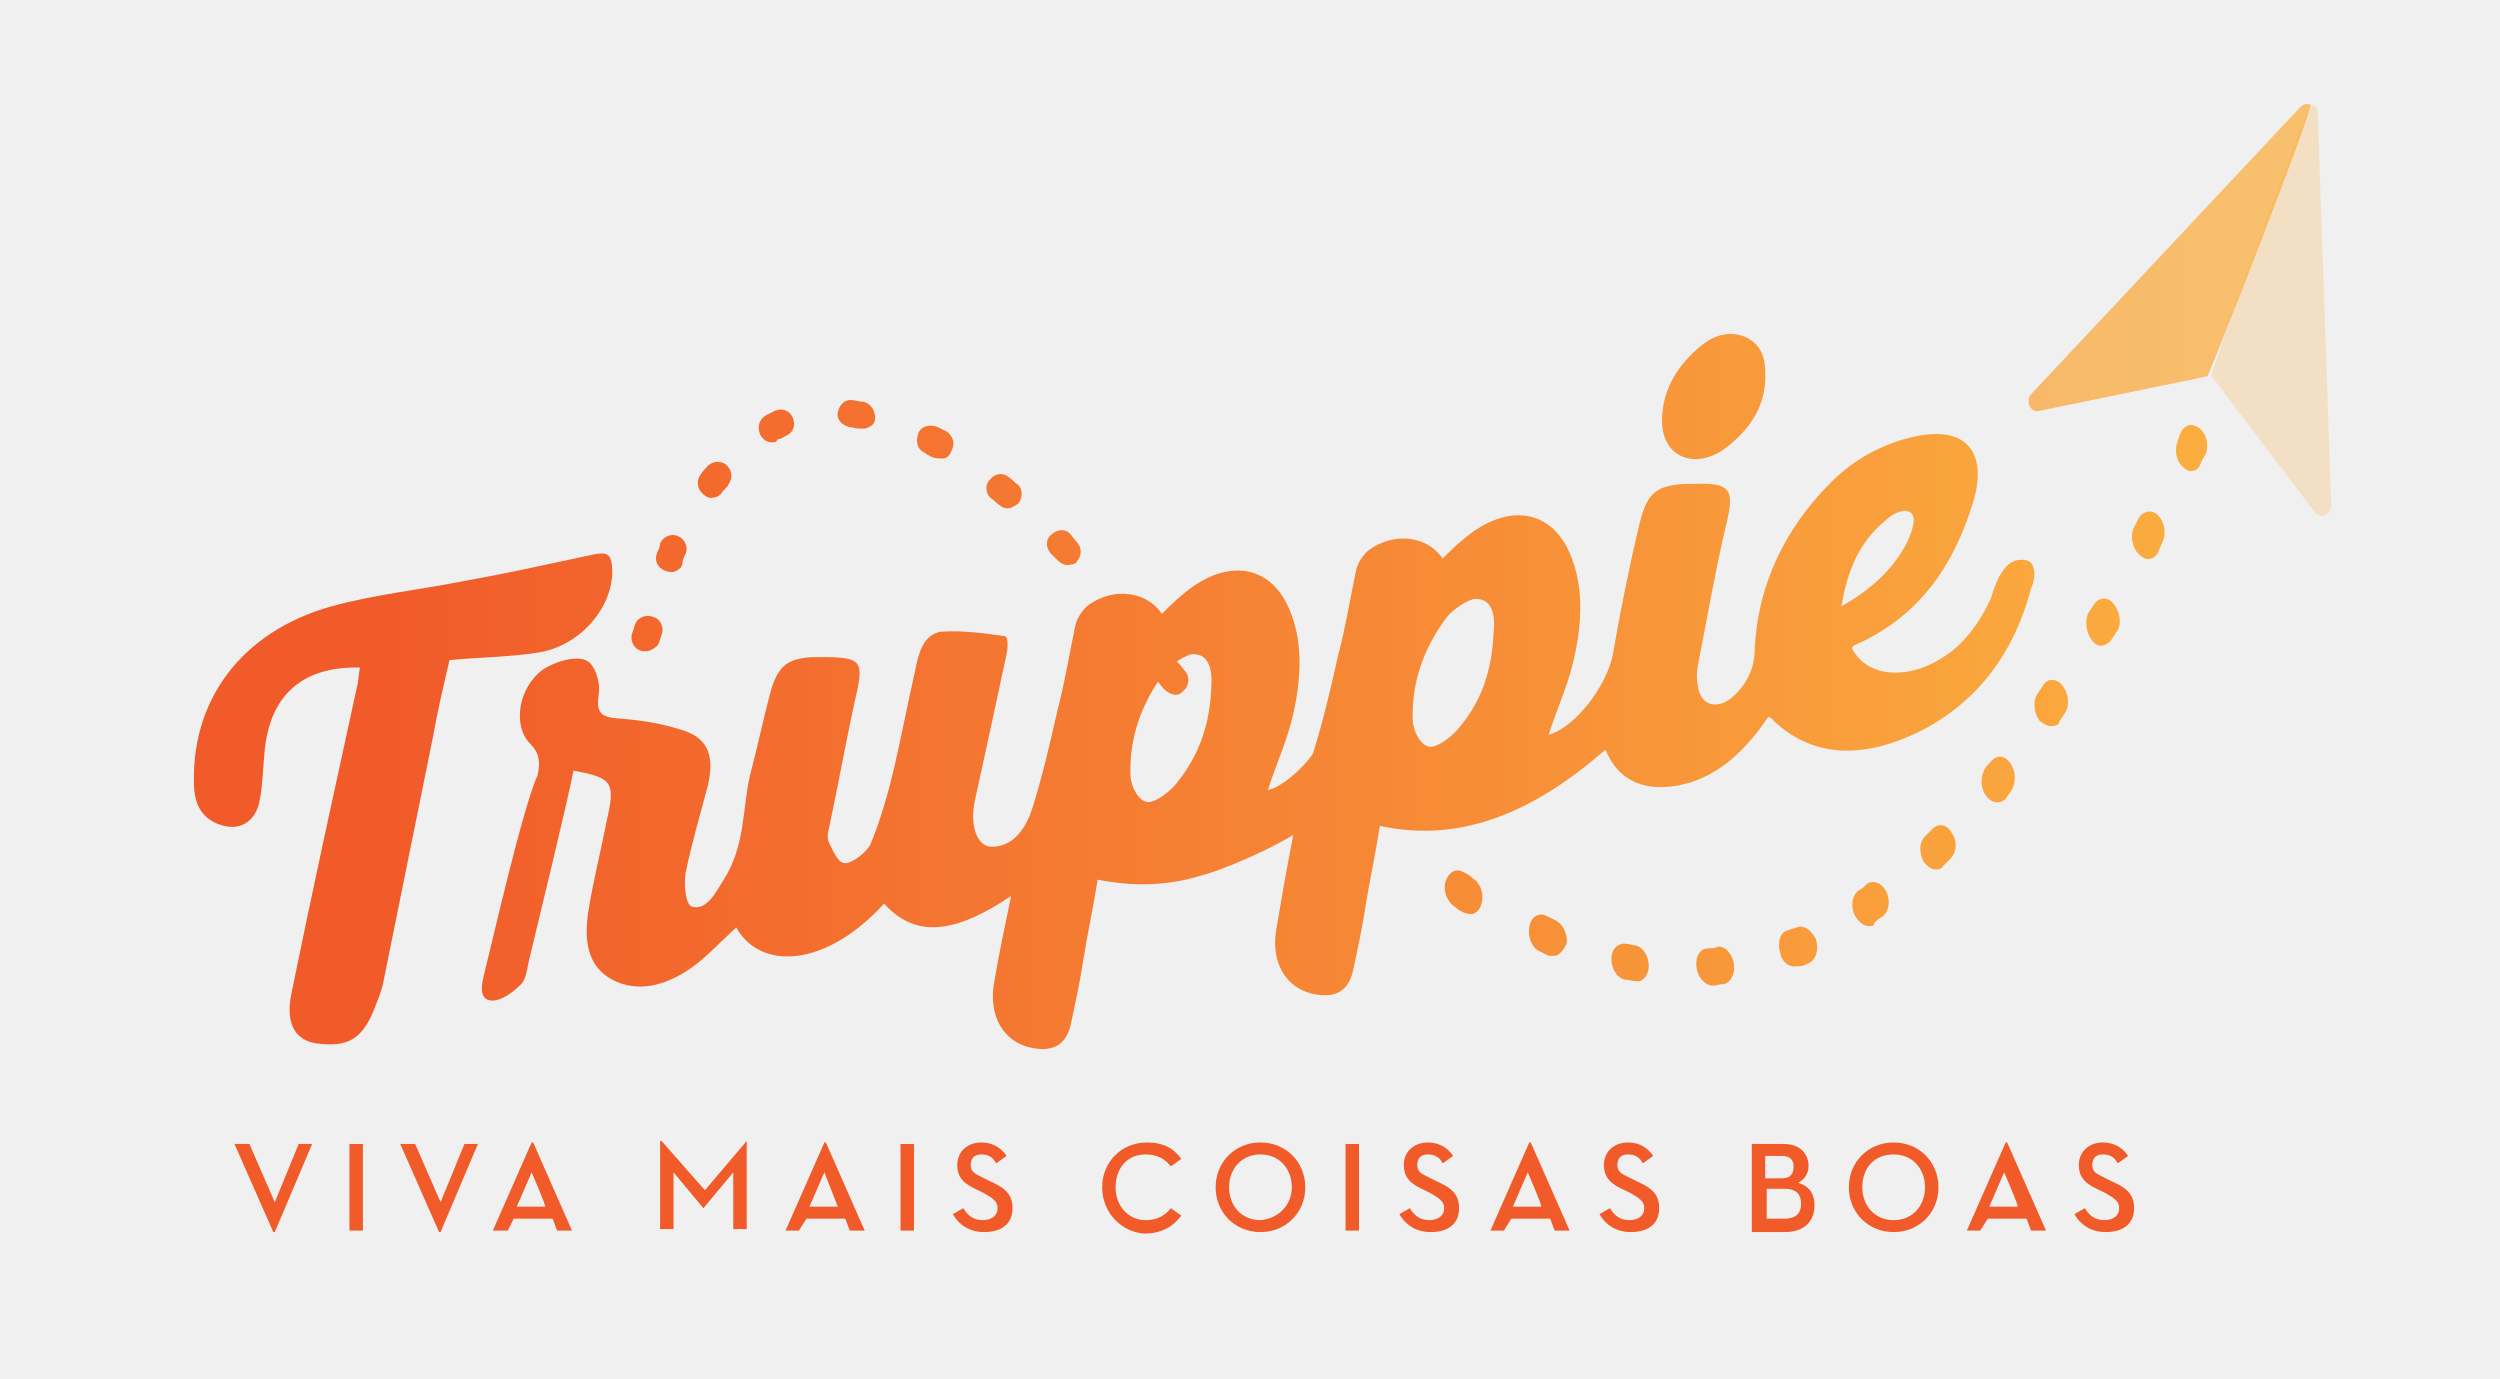
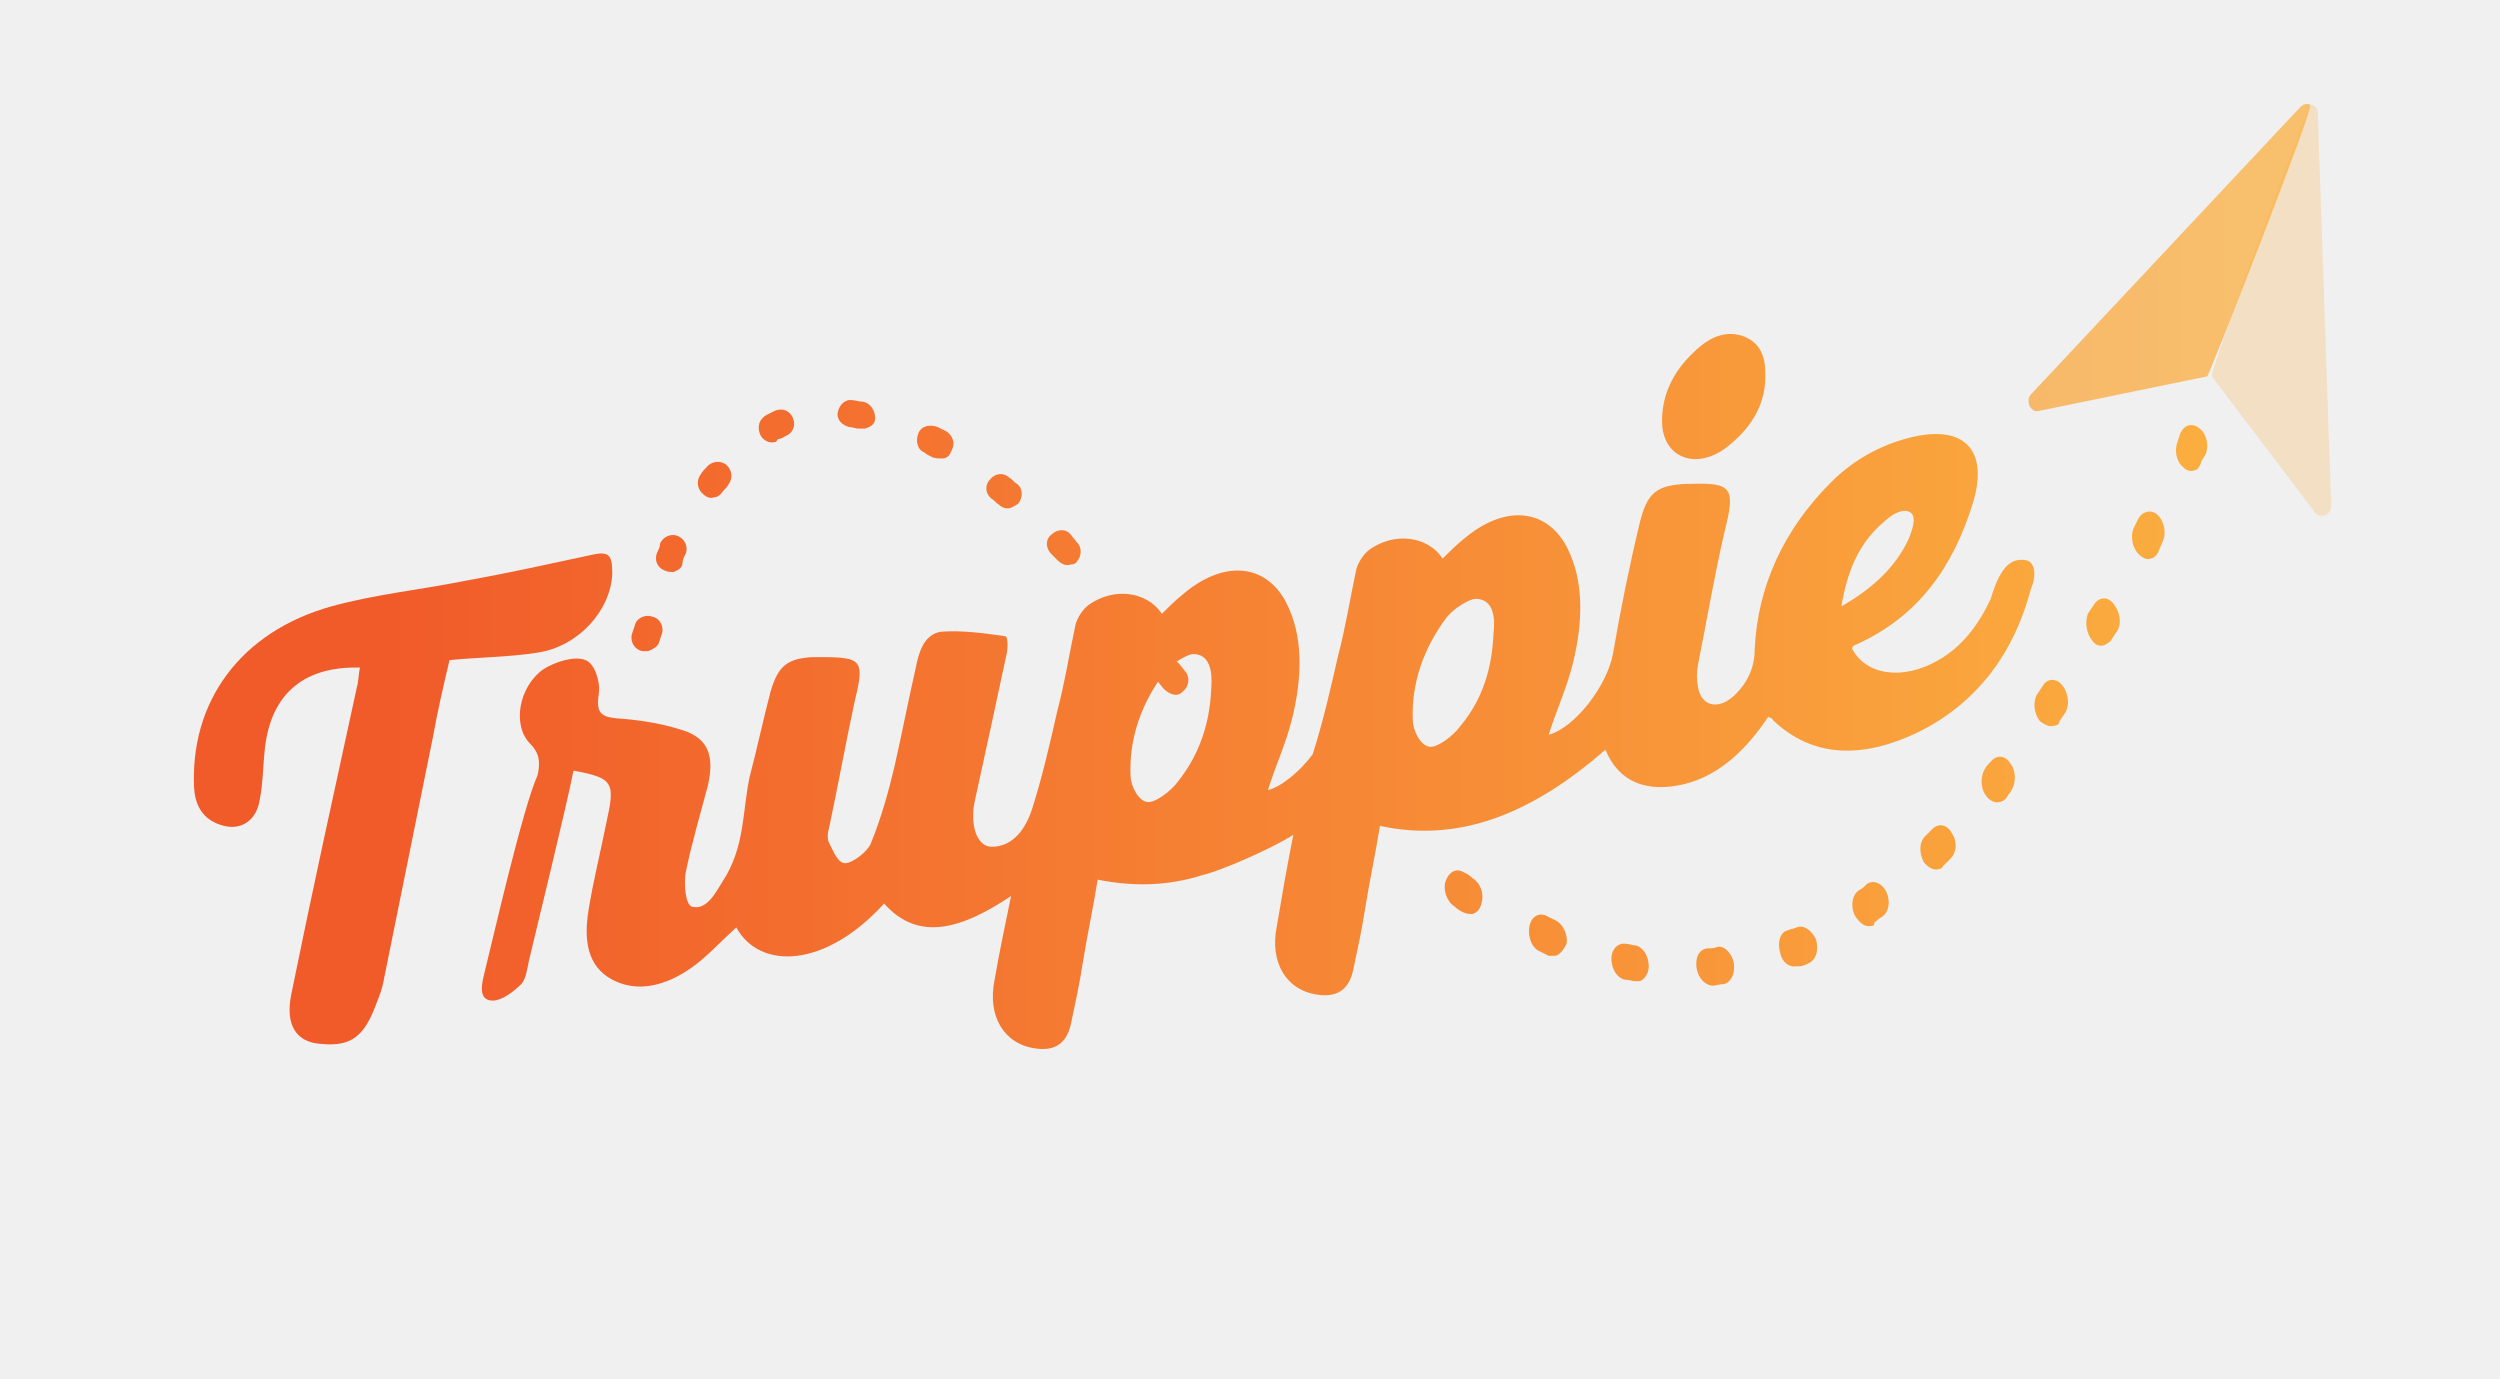
<svg xmlns="http://www.w3.org/2000/svg" version="1.1" id="Layer_1" x="0px" y="0px" width="167.4px" height="92.3px" viewBox="0 0 167.4 92.3" style="enable-background:new 0 0 167.4 92.3;" xml:space="preserve">
  <style type="text/css">

	.st0{fill:#7A1953;}
	.st1{fill:url(#XMLID_7_);}
	.st2{fill:url(#XMLID_8_);}
	.st3{fill:url(#XMLID_9_);}
	.st4{opacity:0.25;fill:#F0545D;}
	.st5{opacity:0.25;}
	.st6{opacity:0.75;}
	.st7{clip-path:url(#XMLID_26_);fill:#349DA0;}
	.st8{clip-path:url(#XMLID_26_);fill:#349EA0;}
	.st9{clip-path:url(#XMLID_26_);fill:#349FA1;}
	.st10{clip-path:url(#XMLID_26_);fill:#35959C;}
	.st11{clip-path:url(#XMLID_26_);fill:#35969C;}
	.st12{clip-path:url(#XMLID_26_);fill:#35979D;}
	.st13{clip-path:url(#XMLID_26_);fill:#35989D;}
	.st14{clip-path:url(#XMLID_26_);fill:#35999E;}
	.st15{clip-path:url(#XMLID_26_);fill:#359A9E;}
	.st16{clip-path:url(#XMLID_26_);fill:#359B9F;}
	.st17{clip-path:url(#XMLID_26_);fill:#359C9F;}
	.st18{clip-path:url(#XMLID_24_);fill:#3F376B;}
	.st19{clip-path:url(#XMLID_24_);fill:#3F386C;}
	.st20{clip-path:url(#XMLID_24_);fill:#3F396C;}
	.st21{clip-path:url(#XMLID_24_);fill:#3F3A6D;}
	.st22{clip-path:url(#XMLID_35_);fill:#F2602B;}
	.st23{clip-path:url(#XMLID_35_);fill:#F2612B;}
	.st24{clip-path:url(#XMLID_35_);fill:#F2622B;}
	.st25{clip-path:url(#XMLID_35_);fill:#F2632B;}
	.st26{clip-path:url(#XMLID_35_);fill:#F2642C;}
	.st27{clip-path:url(#XMLID_35_);fill:#F2652C;}
	.st28{clip-path:url(#XMLID_35_);fill:#F2662C;}
	.st29{clip-path:url(#XMLID_35_);fill:#F3672D;}
	.st30{clip-path:url(#XMLID_35_);fill:#F3682D;}
	.st31{clip-path:url(#XMLID_35_);fill:#F3692D;}
	.st32{clip-path:url(#XMLID_35_);fill:#F36A2D;}
	.st33{clip-path:url(#XMLID_35_);fill:#F36B2E;}
	.st34{clip-path:url(#XMLID_35_);fill:#F36C2E;}
	.st35{clip-path:url(#XMLID_35_);fill:#F36D2E;}
	.st36{clip-path:url(#XMLID_35_);fill:#F36E2E;}
	.st37{clip-path:url(#XMLID_35_);fill:#F36F2F;}
	.st38{opacity:0.25;fill:url(#XMLID_11_);}
	.st39{opacity:0.25;fill:url(#XMLID_18_);}
	.st40{opacity:0.25;fill:#FBB040;}
	.st41{clip-path:url(#XMLID_35_);fill:#F4702F;}
	.st42{clip-path:url(#XMLID_35_);fill:#F4712F;}
	.st43{clip-path:url(#XMLID_35_);fill:#F4722F;}
	.st44{clip-path:url(#XMLID_35_);fill:#F47330;}
	.st45{clip-path:url(#XMLID_35_);fill:#F47430;}
	.st46{clip-path:url(#XMLID_35_);fill:#F47530;}
	.st47{clip-path:url(#XMLID_35_);fill:#F47631;}
	.st48{clip-path:url(#XMLID_35_);fill:#F47731;}
	.st49{clip-path:url(#XMLID_35_);fill:#F57831;}
	.st50{clip-path:url(#XMLID_35_);fill:#F57931;}
	.st51{clip-path:url(#XMLID_35_);fill:#F57A32;}
	.st52{clip-path:url(#XMLID_35_);fill:#F57B32;}
	.st53{clip-path:url(#XMLID_35_);fill:#F57C32;}
	.st54{opacity:0.25;fill:#FFFFFF;}
	.st55{opacity:0.75;fill:url(#XMLID_10_);}
	.st56{opacity:0.75;fill:url(#XMLID_17_);}
	.st57{clip-path:url(#XMLID_24_);fill:#402E66;}
	.st58{clip-path:url(#XMLID_24_);fill:#402F67;}
	.st59{clip-path:url(#XMLID_24_);fill:#403067;}
	.st60{clip-path:url(#XMLID_24_);fill:#403168;}
	.st61{clip-path:url(#XMLID_24_);fill:#403268;}
	.st62{clip-path:url(#XMLID_24_);fill:#403369;}
	.st63{clip-path:url(#XMLID_24_);fill:#403469;}
	.st64{clip-path:url(#XMLID_24_);fill:#40356A;}
	.st65{clip-path:url(#XMLID_24_);fill:#40366A;}
	.st66{clip-path:url(#XMLID_24_);fill:#412562;}
	.st67{clip-path:url(#XMLID_24_);fill:#412662;}
	.st68{clip-path:url(#XMLID_24_);fill:#412763;}
	.st69{clip-path:url(#XMLID_24_);fill:#412863;}
	.st70{clip-path:url(#XMLID_24_);fill:#412964;}
	.st71{clip-path:url(#XMLID_24_);fill:#412A64;}
	.st72{clip-path:url(#XMLID_24_);fill:#412B65;}
	.st73{clip-path:url(#XMLID_24_);fill:#412C65;}
	.st74{clip-path:url(#XMLID_24_);fill:#412D66;}
	.st75{opacity:0.75;fill:#F0545D;}
	.st76{clip-path:url(#XMLID_24_);fill:#42205F;}
	.st77{clip-path:url(#XMLID_24_);fill:#422160;}
	.st78{clip-path:url(#XMLID_24_);fill:#422260;}
	.st79{clip-path:url(#XMLID_24_);fill:#422361;}
	.st80{clip-path:url(#XMLID_24_);fill:#422461;}
	.st81{fill:#F0545D;}
	.st82{fill:#F15A29;}
	.st83{opacity:0.25;fill:#31BCB0;}
	.st84{clip-path:url(#SVGID_2_);}
	.st85{clip-path:url(#SVGID_4_);}
	.st86{clip-path:url(#SVGID_6_);}
	.st87{clip-path:url(#SVGID_8_);}
	.st88{clip-path:url(#XMLID_27_);fill:#F4712F;}
	.st89{clip-path:url(#XMLID_27_);fill:#F4722F;}
	.st90{clip-path:url(#XMLID_27_);fill:#F47330;}
	.st91{clip-path:url(#XMLID_27_);fill:#F47430;}
	.st92{clip-path:url(#XMLID_27_);fill:#F47530;}
	.st93{clip-path:url(#XMLID_27_);fill:#F47631;}
	.st94{clip-path:url(#XMLID_27_);fill:#F47731;}
	.st95{clip-path:url(#XMLID_27_);fill:#F57831;}
	.st96{clip-path:url(#XMLID_27_);fill:#F57931;}
	.st97{clip-path:url(#XMLID_27_);fill:#F57A32;}
	.st98{clip-path:url(#XMLID_27_);fill:#F57B32;}
	.st99{clip-path:url(#XMLID_27_);fill:#F57C32;}
	.st100{clip-path:url(#XMLID_27_);fill:#F57D32;}
	.st101{clip-path:url(#XMLID_27_);fill:#F57E33;}
	.st102{clip-path:url(#XMLID_27_);fill:#F57F33;}
	.st103{clip-path:url(#XMLID_27_);fill:#F58033;}
	.st104{opacity:0.75;fill:#FBB040;}
	.st105{clip-path:url(#XMLID_27_);fill:#F68134;}
	.st106{clip-path:url(#XMLID_27_);fill:#F68234;}
	.st107{clip-path:url(#XMLID_27_);fill:#F68334;}
	.st108{clip-path:url(#XMLID_27_);fill:#F68434;}
	.st109{clip-path:url(#XMLID_27_);fill:#F68635;}
	.st110{clip-path:url(#XMLID_27_);fill:#F68735;}
	.st111{clip-path:url(#XMLID_27_);fill:#F68835;}
	.st112{clip-path:url(#XMLID_27_);fill:#F68935;}
	.st113{fill:#FBB040;}
	.st114{clip-path:url(#XMLID_27_);fill:#F78A36;}
	.st115{clip-path:url(#XMLID_27_);fill:#F78B36;}
	.st116{clip-path:url(#XMLID_27_);fill:#F78C36;}
	.st117{clip-path:url(#XMLID_27_);fill:#F78D37;}
	.st118{clip-path:url(#XMLID_27_);fill:#F78E37;}
	.st119{clip-path:url(#XMLID_27_);fill:#F78F37;}
	.st120{clip-path:url(#XMLID_27_);fill:#F79037;}
	.st121{clip-path:url(#XMLID_27_);fill:#F79138;}
	.st122{clip-path:url(#XMLID_27_);fill:#F79238;}
	.st123{clip-path:url(#XMLID_27_);fill:#F89338;}
	.st124{clip-path:url(#XMLID_27_);fill:#F89438;}
	.st125{clip-path:url(#XMLID_27_);fill:#F89539;}
	.st126{clip-path:url(#XMLID_27_);fill:#F89639;}
	.st127{clip-path:url(#XMLID_27_);fill:#F89739;}
	.st128{clip-path:url(#XMLID_27_);fill:#F8983A;}
	.st129{opacity:0.75;fill:#FFFFFF;}
	.st130{fill:#FFFFFF;}
	.st131{fill:url(#XMLID_12_);}
	.st132{fill:url(#XMLID_13_);}
	.st133{fill:url(#XMLID_14_);}
	.st134{fill:url(#XMLID_15_);}
	.st135{fill:url(#XMLID_16_);}
	.st136{fill:url(#XMLID_19_);}
	.st137{fill:url(#XMLID_20_);}
	.st138{fill:url(#XMLID_21_);}
	.st139{fill:url(#XMLID_22_);}
	.st140{fill:url(#XMLID_23_);}
	.st141{fill:url(#XMLID_28_);}
	.st142{fill:url(#XMLID_29_);}
	.st143{fill:url(#XMLID_30_);}
	.st144{fill:url(#XMLID_31_);}
	.st145{fill:url(#XMLID_32_);}
	.st146{fill:url(#XMLID_33_);}
	.st147{fill:none;}
	.st148{clip-path:url(#XMLID_25_);fill:#32AFA9;}
	.st149{clip-path:url(#XMLID_25_);fill:#32B0AA;}
	.st150{clip-path:url(#XMLID_25_);fill:#32B1AA;}
	.st151{clip-path:url(#XMLID_25_);fill:#32B2AB;}
	.st152{clip-path:url(#XMLID_25_);fill:#32B3AB;}
	.st153{clip-path:url(#XMLID_25_);fill:#32B4AC;}
	.st154{clip-path:url(#XMLID_25_);fill:#32B5AC;}
	.st155{clip-path:url(#XMLID_25_);fill:#32B6AD;}
	.st156{clip-path:url(#XMLID_25_);fill:#33A6A5;}
	.st157{clip-path:url(#XMLID_25_);fill:#33A7A5;}
	.st158{clip-path:url(#XMLID_25_);fill:#33A8A6;}
	.st159{clip-path:url(#XMLID_25_);fill:#33A9A6;}
	.st160{clip-path:url(#XMLID_25_);fill:#33AAA7;}
	.st161{clip-path:url(#XMLID_25_);fill:#33ABA7;}
	.st162{clip-path:url(#XMLID_25_);fill:#33ACA8;}
	.st163{clip-path:url(#XMLID_25_);fill:#33ADA8;}
	.st164{clip-path:url(#XMLID_25_);fill:#33AEA9;}
	.st165{clip-path:url(#XMLID_25_);fill:#349DA0;}
	.st166{clip-path:url(#XMLID_25_);fill:#349EA0;}
	.st167{clip-path:url(#XMLID_25_);fill:#349FA1;}
	.st168{clip-path:url(#XMLID_25_);fill:#34A0A1;}
	.st169{clip-path:url(#XMLID_25_);fill:#34A1A2;}
	.st170{clip-path:url(#XMLID_25_);fill:#34A2A2;}
	.st171{clip-path:url(#XMLID_25_);fill:#34A3A3;}
	.st172{clip-path:url(#XMLID_25_);fill:#34A4A3;}
	.st173{clip-path:url(#XMLID_25_);fill:#34A5A4;}
	.st174{opacity:0.75;fill:#31BCB0;}
	.st175{clip-path:url(#XMLID_25_);fill:#35939B;}
	.st176{clip-path:url(#XMLID_25_);fill:#35949B;}
	.st177{clip-path:url(#XMLID_25_);fill:#35959C;}
	.st178{clip-path:url(#XMLID_25_);fill:#35969C;}
	.st179{clip-path:url(#XMLID_25_);fill:#35979D;}
	.st180{clip-path:url(#XMLID_25_);fill:#35989D;}
	.st181{clip-path:url(#XMLID_25_);fill:#35999E;}
	.st182{clip-path:url(#XMLID_25_);fill:#359A9E;}
	.st183{clip-path:url(#XMLID_25_);fill:#359B9F;}
	.st184{clip-path:url(#XMLID_25_);fill:#359C9F;}
	.st185{fill:#31B8AE;}
	.st186{fill:#31B9AE;}
	.st187{fill:#31BAAF;}
	.st188{fill:#31BBAF;}
	.st189{fill:#31BCB0;}
	.st190{clip-path:url(#XMLID_25_);fill:#368A96;}
	.st191{clip-path:url(#XMLID_25_);fill:#368B96;}
	.st192{clip-path:url(#XMLID_25_);fill:#368C97;}
	.st193{clip-path:url(#XMLID_25_);fill:#368D97;}
	.st194{clip-path:url(#XMLID_25_);fill:#368E98;}
	.st195{clip-path:url(#XMLID_25_);fill:#368F98;}
	.st196{clip-path:url(#XMLID_25_);fill:#369099;}
	.st197{clip-path:url(#XMLID_25_);fill:#36919A;}
	.st198{clip-path:url(#XMLID_25_);fill:#36929A;}
	.st199{fill:#32AFA9;}
	.st200{fill:#32B0AA;}
	.st201{fill:#32B1AA;}
	.st202{fill:#32B2AB;}
	.st203{fill:#32B3AB;}
	.st204{fill:#32B4AC;}
	.st205{fill:#32B5AC;}
	.st206{fill:#32B6AD;}
	.st207{clip-path:url(#XMLID_25_);fill:#378191;}
	.st208{fill:#32B7AD;}
	.st209{clip-path:url(#XMLID_25_);fill:#378292;}
	.st210{clip-path:url(#XMLID_25_);fill:#378392;}
	.st211{clip-path:url(#XMLID_25_);fill:#378493;}
	.st212{clip-path:url(#XMLID_25_);fill:#378593;}
	.st213{clip-path:url(#XMLID_25_);fill:#378694;}
	.st214{clip-path:url(#XMLID_25_);fill:#378794;}
	.st215{clip-path:url(#XMLID_25_);fill:#378895;}
	.st216{clip-path:url(#XMLID_25_);fill:#378995;}
	.st217{fill:#33A6A5;}
	.st218{fill:#33A7A5;}
	.st219{fill:#33A8A6;}
	.st220{clip-path:url(#XMLID_25_);fill:#38788C;}
	.st221{clip-path:url(#XMLID_25_);fill:#38798D;}
	.st222{fill:#33AAA7;}
	.st223{fill:#33ABA7;}
	.st224{fill:#33ACA8;}
	.st225{fill:#33ADA8;}
	.st226{clip-path:url(#XMLID_25_);fill:#387A8E;}
	.st227{clip-path:url(#XMLID_25_);fill:#387B8E;}
	.st228{clip-path:url(#XMLID_25_);fill:#387C8F;}
	.st229{clip-path:url(#XMLID_25_);fill:#387D8F;}
	.st230{clip-path:url(#XMLID_25_);fill:#387E90;}
	.st231{clip-path:url(#XMLID_25_);fill:#387F90;}
	.st232{clip-path:url(#XMLID_25_);fill:#388091;}
	.st233{fill:#349EA0;}
	.st234{fill:#349FA1;}
	.st235{clip-path:url(#XMLID_25_);fill:#396F88;}
	.st236{fill:#34A0A1;}
	.st237{fill:#34A1A2;}
	.st238{fill:#34A4A3;}
	.st239{fill:#34A5A4;}
	.st240{clip-path:url(#XMLID_25_);fill:#397088;}
	.st241{clip-path:url(#XMLID_25_);fill:#397189;}
	.st242{clip-path:url(#XMLID_25_);fill:#397289;}
	.st243{clip-path:url(#XMLID_25_);fill:#39738A;}
	.st244{clip-path:url(#XMLID_25_);fill:#39748A;}
	.st245{clip-path:url(#XMLID_25_);fill:#39758B;}
	.st246{clip-path:url(#XMLID_25_);fill:#39768B;}
	.st247{clip-path:url(#XMLID_25_);fill:#39778C;}
	.st248{fill:#35939B;}
	.st249{fill:#35979D;}
	.st250{fill:#35989D;}
	.st251{fill:#35999E;}
	.st252{fill:#359A9E;}
	.st253{fill:#359B9F;}
	.st254{fill:#368A96;}
	.st255{fill:#368B96;}
	.st256{fill:#368C97;}
	.st257{fill:#369099;}
	.st258{fill:#36919A;}
	.st259{fill:#36929A;}
	.st260{fill:#378292;}
	.st261{fill:#378392;}
	.st262{fill:#378493;}
	.st263{fill:#378593;}
	.st264{fill:#378995;}
	.st265{clip-path:url(#XMLID_34_);fill:#F58033;}
	.st266{clip-path:url(#XMLID_34_);fill:#F68134;}
	.st267{clip-path:url(#XMLID_34_);fill:#F68234;}
	.st268{clip-path:url(#XMLID_34_);fill:#F68334;}
	.st269{clip-path:url(#XMLID_34_);fill:#F68434;}
	.st270{clip-path:url(#XMLID_34_);fill:#F68635;}
	.st271{clip-path:url(#XMLID_34_);fill:#F68735;}
	.st272{clip-path:url(#XMLID_34_);fill:#F68835;}
	.st273{clip-path:url(#XMLID_34_);fill:#F68935;}
	.st274{clip-path:url(#XMLID_34_);fill:#F78A36;}
	.st275{clip-path:url(#XMLID_34_);fill:#F78B36;}
	.st276{clip-path:url(#XMLID_34_);fill:#F78C36;}
	.st277{clip-path:url(#XMLID_34_);fill:#F78D37;}
	.st278{clip-path:url(#XMLID_34_);fill:#F78E37;}
	.st279{clip-path:url(#XMLID_34_);fill:#F78F37;}
	.st280{clip-path:url(#XMLID_34_);fill:#F79037;}
	.st281{clip-path:url(#XMLID_34_);fill:#F79138;}
	.st282{clip-path:url(#XMLID_34_);fill:#F79238;}
	.st283{clip-path:url(#XMLID_34_);fill:#F89338;}
	.st284{clip-path:url(#XMLID_34_);fill:#F89438;}
	.st285{clip-path:url(#XMLID_34_);fill:#F89539;}
	.st286{clip-path:url(#XMLID_34_);fill:#F89639;}
	.st287{clip-path:url(#XMLID_34_);fill:#F89739;}
	.st288{clip-path:url(#XMLID_34_);fill:#F8983A;}
	.st289{clip-path:url(#XMLID_34_);fill:#F8993A;}
	.st290{clip-path:url(#XMLID_34_);fill:#F89A3A;}
	.st291{clip-path:url(#XMLID_34_);fill:#F99B3A;}
	.st292{clip-path:url(#XMLID_34_);fill:#F99C3B;}
	.st293{clip-path:url(#XMLID_34_);fill:#F99D3B;}
	.st294{clip-path:url(#XMLID_34_);fill:#F99E3B;}
	.st295{clip-path:url(#XMLID_25_);fill:#3A6583;}
	.st296{clip-path:url(#XMLID_25_);fill:#3A6684;}
	.st297{clip-path:url(#XMLID_25_);fill:#3A6784;}
	.st298{clip-path:url(#XMLID_25_);fill:#3A6885;}
	.st299{clip-path:url(#XMLID_25_);fill:#3A6985;}
	.st300{clip-path:url(#XMLID_25_);fill:#3A6A86;}
	.st301{clip-path:url(#XMLID_25_);fill:#3A6B86;}
	.st302{clip-path:url(#XMLID_25_);fill:#3A6C87;}
	.st303{clip-path:url(#XMLID_25_);fill:#3A6D87;}
	.st304{clip-path:url(#XMLID_25_);fill:#3B5C7E;}
	.st305{clip-path:url(#XMLID_25_);fill:#3B5D7F;}
	.st306{clip-path:url(#XMLID_25_);fill:#3B5E7F;}
	.st307{clip-path:url(#XMLID_25_);fill:#3B5F80;}
	.st308{clip-path:url(#XMLID_25_);fill:#3B6080;}
	.st309{clip-path:url(#XMLID_25_);fill:#3B6181;}
	.st310{clip-path:url(#XMLID_25_);fill:#3B6281;}
	.st311{clip-path:url(#XMLID_25_);fill:#3B6382;}
	.st312{clip-path:url(#XMLID_25_);fill:#3B6483;}
	.st313{clip-path:url(#XMLID_25_);fill:#3C537A;}
	.st314{clip-path:url(#XMLID_25_);fill:#3C547A;}
	.st315{clip-path:url(#XMLID_25_);fill:#3C557B;}
	.st316{clip-path:url(#XMLID_25_);fill:#3C567B;}
	.st317{clip-path:url(#XMLID_25_);fill:#3C577C;}
	.st318{clip-path:url(#XMLID_25_);fill:#3C587C;}
	.st319{clip-path:url(#XMLID_25_);fill:#3C597D;}
	.st320{clip-path:url(#XMLID_25_);fill:#3C5A7D;}
	.st321{clip-path:url(#XMLID_25_);fill:#3C5B7E;}
	.st322{clip-path:url(#XMLID_25_);fill:#3D4A75;}
	.st323{clip-path:url(#XMLID_25_);fill:#3D4B75;}
	.st324{clip-path:url(#XMLID_25_);fill:#3D4C76;}
	.st325{clip-path:url(#XMLID_25_);fill:#3D4D77;}
	.st326{clip-path:url(#XMLID_25_);fill:#3D4E77;}
	.st327{clip-path:url(#XMLID_25_);fill:#3D4F78;}
	.st328{clip-path:url(#XMLID_25_);fill:#3D5078;}
	.st329{clip-path:url(#XMLID_25_);fill:#3D5179;}
	.st330{clip-path:url(#XMLID_25_);fill:#3D5279;}
	.st331{clip-path:url(#XMLID_25_);fill:#3E4070;}
	.st332{clip-path:url(#XMLID_25_);fill:#3E4170;}
	.st333{clip-path:url(#XMLID_25_);fill:#3E4271;}
	.st334{clip-path:url(#XMLID_25_);fill:#3E4371;}
	.st335{clip-path:url(#XMLID_25_);fill:#3E4472;}
	.st336{clip-path:url(#XMLID_25_);fill:#3E4572;}
	.st337{clip-path:url(#XMLID_25_);fill:#3E4673;}
	.st338{clip-path:url(#XMLID_25_);fill:#3E4773;}
	.st339{clip-path:url(#XMLID_25_);fill:#3E4874;}
	.st340{clip-path:url(#XMLID_25_);fill:#3E4974;}
	.st341{fill:#3A6583;}
	.st342{fill:#3A6684;}
	.st343{fill:#3A6784;}
	.st344{fill:#3A6985;}
	.st345{fill:#3A6A86;}
	.st346{fill:#3A6B86;}
	.st347{fill:#3A6C87;}
	.st348{clip-path:url(#XMLID_25_);fill:#3F376B;}
	.st349{clip-path:url(#XMLID_25_);fill:#3F386C;}
	.st350{clip-path:url(#XMLID_25_);fill:#3F396C;}
	.st351{clip-path:url(#XMLID_25_);fill:#3F3A6D;}
	.st352{clip-path:url(#XMLID_25_);fill:#3F3B6D;}
	.st353{clip-path:url(#XMLID_25_);fill:#3F3C6E;}
	.st354{clip-path:url(#XMLID_25_);fill:#3F3D6E;}
	.st355{clip-path:url(#XMLID_25_);fill:#3F3E6F;}
	.st356{clip-path:url(#XMLID_25_);fill:#3F3F6F;}
	.st357{fill:#3B5C7E;}
	.st358{fill:#3B5D7F;}
	.st359{fill:#3B5E7F;}
	.st360{fill:#3B6080;}
	.st361{fill:#3B6181;}
	.st362{fill:#3B6281;}
	.st363{fill:#3B6382;}
	.st364{fill:#3B6483;}
	.st365{fill:#3C557B;}
	.st366{fill:#3C567B;}
	.st367{fill:#3C577C;}
	.st368{fill:#3C587C;}
	.st369{fill:#3C5A7D;}
	.st370{fill:#3C5B7E;}
	.st371{fill:#3D4A75;}
	.st372{fill:#3D4E77;}
	.st373{fill:#3D4F78;}
	.st374{fill:#3D5078;}
	.st375{fill:#3D5179;}
	.st376{fill:#3E4070;}
	.st377{fill:#3E4170;}
	.st378{fill:#3E4271;}
	.st379{fill:#3E4371;}
	.st380{fill:#3E4472;}
	.st381{fill:#3E4572;}
	.st382{fill:#3E4773;}
	.st383{fill:#3E4874;}
	.st384{fill:#3E4974;}
	.st385{fill:#3F3C6E;}
	.st386{fill:#3F3D6E;}
	.st387{fill:#3F3E6F;}
	.st388{fill:#3F3F6F;}
	.st389{clip-path:url(#XMLID_25_);fill:#402E66;}
	.st390{clip-path:url(#XMLID_25_);fill:#402F67;}
	.st391{clip-path:url(#XMLID_25_);fill:#403067;}
	.st392{clip-path:url(#XMLID_25_);fill:#403168;}
	.st393{clip-path:url(#XMLID_25_);fill:#403268;}
	.st394{clip-path:url(#XMLID_25_);fill:#403369;}
	.st395{clip-path:url(#XMLID_25_);fill:#403469;}
	.st396{clip-path:url(#XMLID_25_);fill:#40356A;}
	.st397{clip-path:url(#XMLID_25_);fill:#40366A;}
	.st398{fill:#42205F;}

</style>
  <g id="XMLID_665_">
    <g id="XMLID_2089_">
      <g id="XMLID_2118_">
        <g id="XMLID_950_">
          <linearGradient id="XMLID_7_" gradientUnits="userSpaceOnUse" x1="24.68" y1="53.578" x2="149.175" y2="53.578">
            <stop offset="0" style="stop-color:#F15A29" />
            <stop offset="1" style="stop-color:#FBB040" />
          </linearGradient>
          <path id="XMLID_1095_" class="st1" d="M24.1,44.7c-3.9-0.1-6.1,1.9-6.4,5.8c-0.1,1-0.1,2-0.3,3c-0.2,1.4-1.2,2.1-2.4,1.8      c-1.2-0.3-1.9-1.1-2-2.5c-0.3-5.8,3.1-10.5,9.2-12.2c2.9-0.8,5.9-1.1,8.9-1.7c2.8-0.5,5.5-1.1,8.3-1.7c1.3-0.3,1.6-0.2,1.6,1.2      c-0.1,2.5-2.3,4.9-5,5.3c-1.9,0.3-3.8,0.3-5.9,0.5c-0.4,1.7-0.8,3.4-1.1,5.1c-1.1,5.4-2.2,10.9-3.3,16.3      c-0.1,0.6-0.3,1.1-0.5,1.6c-0.8,2.2-1.7,2.9-3.7,2.7c-1.7-0.1-2.4-1.3-2-3.3c1.4-6.9,2.9-13.7,4.4-20.6      C24,45.7,24,45.2,24.1,44.7z" />
          <g id="XMLID_1082_">
            <linearGradient id="XMLID_8_" gradientUnits="userSpaceOnUse" x1="24.68" y1="49.772" x2="149.174" y2="49.772">
              <stop offset="0" style="stop-color:#F15A29" />
              <stop offset="1" style="stop-color:#FBB040" />
            </linearGradient>
            <path id="XMLID_1087_" class="st2" d="M135.6,37.5c-0.8-0.1-1.6,0.2-2.3,2.6c-0.8,1.7-1.9,3.2-3.5,4.1c-2.4,1.4-4.9,1-5.8-0.8       c0.1-0.1,0.1-0.2,0.2-0.2c4.3-1.9,6.6-5.3,7.9-9.5c1.1-3.6-0.6-5.3-4.2-4.4c-2,0.5-3.8,1.5-5.3,3c-3.2,3.2-4.9,7-5.1,11.1       c0,1.2-0.4,2.2-1.3,3.1c-1.1,1.1-2.3,0.8-2.5-0.5c-0.1-0.5-0.1-1,0-1.5c0.6-3,1.1-6,1.8-9c0.7-2.8,0.5-3.2-2.3-3.1       c-0.1,0-0.2,0-0.3,0c-2,0.1-2.6,0.6-3.1,2.6c-0.7,2.9-1.3,5.9-1.8,8.8c-0.4,2.1-2.5,4.9-4.3,5.4c0.5-1.6,1.2-3.1,1.6-4.7       c0.7-2.8,0.8-5.6-0.4-7.9c-1.4-2.6-4.2-2.8-6.9-0.5c-0.5,0.4-1,0.9-1.4,1.3c-1-1.5-3.2-1.8-4.9-0.6c-0.4,0.3-0.8,0.9-0.9,1.4       c-0.4,1.9-0.7,3.8-1.2,5.7c-0.5,2.2-1,4.4-1.7,6.6c-0.8,1.1-2.1,2.2-3,2.4c0.5-1.6,1.2-3.1,1.6-4.7c0.7-2.8,0.8-5.6-0.4-7.9       c-1.4-2.6-4.2-2.8-6.9-0.5c-0.5,0.4-1,0.9-1.4,1.3c-1-1.5-3.2-1.8-4.9-0.6c-0.4,0.3-0.8,0.9-0.9,1.4c-0.4,1.9-0.7,3.8-1.2,5.7       c-0.5,2.2-1,4.4-1.7,6.6c-0.4,1.2-1.2,2.5-2.7,2.5c-1,0-1.5-1.5-1.1-3.2c0.7-3.2,1.4-6.4,2.1-9.7c0.1-0.4,0.1-1.2-0.1-1.2       c-1.4-0.2-2.8-0.4-4.3-0.3c-1.2,0.2-1.5,1.5-1.7,2.5c-0.5,2.2-0.9,4.3-1.4,6.5c-0.4,1.7-0.9,3.5-1.6,5.2       c-0.2,0.5-1.2,1.3-1.7,1.3c-0.5,0-0.8-0.8-1.1-1.4c-0.1-0.2-0.1-0.6,0-0.9c0.6-2.8,1.1-5.6,1.7-8.4c0.7-2.9,0.6-3.1-2.3-3.1       c-0.2,0-0.4,0-0.5,0c-1.7,0.1-2.3,0.6-2.8,2.3c-0.5,1.9-0.9,3.8-1.4,5.7c-0.5,2.3-0.3,4.7-1.8,7c-0.5,0.8-1.1,2-2.1,1.7       c-0.4-0.2-0.5-1.4-0.4-2.2c0.4-2,1-4,1.5-5.9c0.5-2.2-0.1-3.3-2-3.8c-1.3-0.4-2.7-0.6-4.1-0.7c-1.1-0.1-1.4-0.4-1.2-1.7       c0.1-0.8-0.3-2-0.9-2.2c-0.7-0.3-2,0.1-2.8,0.6c-1.7,1.2-2.1,3.8-0.9,5c0.6,0.6,0.7,1.2,0.5,2.1C35,54.1,33,62.9,32.4,65.3       C32.2,66.1,32.1,67,33,67c0.6,0,1.4-0.6,1.9-1.1c0.3-0.3,0.4-1,0.5-1.5c0.5-2.1,2.6-10.7,3-12.8c2.7,0.5,2.8,0.8,2.2,3.5       c-0.4,2-0.9,4-1.2,5.9c-0.3,1.9-0.1,3.7,1.6,4.6c1.7,0.9,3.6,0.4,5.3-0.8c1-0.7,1.9-1.7,3-2.7c1.6,2.9,6,2.7,9.9-1.6       c2.3,2.6,5.2,1.7,8.5-0.5c-0.4,2-0.8,3.8-1.1,5.6c-0.5,2.4,0.6,4.3,2.7,4.6c1.3,0.2,2.1-0.3,2.4-1.6c0.3-1.4,0.6-2.8,0.8-4.1       c0.3-1.9,0.7-3.7,1-5.6c2.5,0.5,4.8,0.4,7-0.3c0,0,0,0,0,0c1.3-0.3,4.7-1.8,6.1-2.7c-0.4,2-0.8,4.3-1.1,6.1       c-0.5,2.4,0.6,4.3,2.7,4.6c1.3,0.2,2.1-0.3,2.4-1.6c0.3-1.4,0.6-2.8,0.8-4.1c0.3-1.9,0.7-3.7,1-5.6c5.5,1.2,10.4-1,15.1-5.1       c0.9,2.2,2.8,2.9,5.3,2.3c2.4-0.6,4.2-2.4,5.6-4.5c0.2,0.1,0.3,0.1,0.3,0.2c2.7,2.6,6.1,2.6,9.8,0.8c4-2,6.4-5.4,7.5-9.6       C136.3,38.8,136.4,37.6,135.6,37.5z M78.9,52.3c-0.5,0.7-1.6,1.5-2.1,1.4c-0.6-0.1-1.1-1.1-1.1-1.8c-0.1-2.4,0.7-4.8,2.3-6.9       c0.5-0.6,1.5-1.2,1.9-1.2c1.5,0,1.2,2.1,1.2,2.4C81,48.3,80.4,50.4,78.9,52.3z M100,42.5c-0.1,2.2-0.7,4.3-2.2,6.1       c-0.5,0.7-1.6,1.5-2.1,1.4c-0.6-0.1-1.1-1.1-1.1-1.8c-0.1-2.4,0.7-4.8,2.3-6.9c0.5-0.6,1.5-1.2,1.9-1.2       C100.4,40.1,100,42.3,100,42.5z M126.2,34.9c0.4-0.4,1.2-0.9,1.7-0.6c0.5,0.3,0.1,1.3-0.1,1.8c-0.9,1.9-2.4,3.3-4.5,4.5       C123.7,38.2,124.5,36.3,126.2,34.9z" />
            <linearGradient id="XMLID_9_" gradientUnits="userSpaceOnUse" x1="24.686" y1="26.59" x2="149.172" y2="26.59">
              <stop offset="0" style="stop-color:#F15A29" />
              <stop offset="1" style="stop-color:#FBB040" />
            </linearGradient>
            <path id="XMLID_1084_" class="st3" d="M118.2,24.9c0.1,2-0.8,3.6-2.4,4.9c-2,1.7-4.3,1-4.5-1.3c-0.1-1.8,0.6-3.5,2.1-4.9       c1-1,2.1-1.5,3.3-1.1C117.8,22.9,118.2,23.8,118.2,24.9z" />
          </g>
        </g>
      </g>
      <linearGradient id="XMLID_10_" gradientUnits="userSpaceOnUse" x1="23.341" y1="17.248" x2="151.174" y2="17.248">
        <stop offset="0" style="stop-color:#F15A29" />
        <stop offset="1" style="stop-color:#FBB040" />
      </linearGradient>
      <path id="XMLID_2117_" class="st55" d="M154.7,7c-0.3-0.1-0.5,0-0.7,0.2l-18,19.2c-0.2,0.2-0.2,0.5-0.1,0.8    c0.2,0.3,0.4,0.4,0.7,0.3l11.2-2.3C147.9,25.2,155,7.1,154.7,7z" />
      <linearGradient id="XMLID_11_" gradientUnits="userSpaceOnUse" x1="23.334" y1="20.741" x2="151.175" y2="20.741">
        <stop offset="0" style="stop-color:#F15A29" />
        <stop offset="1" style="stop-color:#FBB040" />
      </linearGradient>
      <path id="XMLID_2116_" class="st38" d="M154.8,7c0.3,0.1,0.4,0.3,0.4,0.6l0.9,26.3c0,0.3-0.2,0.5-0.4,0.6c-0.3,0.1-0.6,0-0.7-0.2    l-6.9-9.1C147.9,25.1,154.5,6.9,154.8,7z" />
      <g id="XMLID_2102_">
        <linearGradient id="XMLID_12_" gradientUnits="userSpaceOnUse" x1="23.339" y1="47.221" x2="151.175" y2="47.221">
          <stop offset="0" style="stop-color:#F15A29" />
          <stop offset="1" style="stop-color:#FBB040" />
        </linearGradient>
        <path id="XMLID_2103_" class="st131" d="M115.4,65.9C115.4,65.9,115.4,65.9,115.4,65.9c-0.3,0-0.5,0.1-0.7,0.1     c-0.5,0-1-0.5-1.1-1.2c-0.1-0.7,0.2-1.3,0.8-1.3c0.2,0,0.4,0,0.6-0.1c0.5-0.1,1,0.5,1.1,1.1C116.2,65.2,115.9,65.8,115.4,65.9z      M120.3,64.7c-0.5,0.1-1-0.3-1.1-0.9c-0.2-0.7,0-1.4,0.5-1.5c0.2-0.1,0.4-0.1,0.6-0.2c0.5-0.2,1,0.2,1.3,0.8     c0.2,0.7,0,1.4-0.5,1.6c-0.2,0.1-0.4,0.2-0.6,0.2C120.3,64.7,120.3,64.7,120.3,64.7z M109.8,65.7c-0.1,0-0.2,0-0.3,0     c-0.2,0-0.4-0.1-0.7-0.1c-0.5-0.1-0.9-0.7-0.9-1.4c0-0.7,0.5-1.1,1-1c0.2,0,0.4,0.1,0.6,0.1c0.5,0.1,0.9,0.7,0.9,1.4     C110.4,65.2,110.1,65.6,109.8,65.7z M125.3,62c-0.4,0.1-0.8-0.2-1.1-0.7c-0.3-0.6-0.2-1.4,0.3-1.7c0.2-0.1,0.3-0.2,0.5-0.4     c0.4-0.3,1-0.1,1.3,0.5c0.3,0.6,0.2,1.4-0.3,1.7c-0.2,0.1-0.4,0.3-0.5,0.4C125.5,62,125.4,62,125.3,62z M104.1,64     c-0.1,0-0.3,0-0.4,0c-0.2-0.1-0.4-0.2-0.6-0.3c-0.5-0.2-0.8-0.9-0.7-1.6c0.1-0.7,0.6-1,1.1-0.8c0.2,0.1,0.4,0.2,0.6,0.3     c0.5,0.2,0.9,0.9,0.8,1.6C104.7,63.6,104.4,64,104.1,64z M129.8,58.2c-0.3,0.1-0.7-0.1-1-0.5c-0.3-0.6-0.3-1.3,0.1-1.7     c0.2-0.2,0.3-0.3,0.5-0.5c0.4-0.4,1-0.3,1.3,0.3c0.4,0.6,0.3,1.3-0.1,1.7c-0.2,0.2-0.3,0.3-0.5,0.5     C130.1,58.1,129.9,58.2,129.8,58.2z M133.9,53.7c-0.3,0.1-0.7-0.1-0.9-0.4c-0.4-0.5-0.4-1.3-0.1-1.8c0.1-0.2,0.3-0.4,0.4-0.5     c0.4-0.5,1-0.4,1.3,0.1c0.4,0.5,0.4,1.3,0.1,1.8c-0.1,0.2-0.3,0.4-0.4,0.6C134.2,53.6,134,53.7,133.9,53.7z M98.6,61.2     c-0.2,0-0.4,0-0.6-0.1c-0.2-0.1-0.4-0.2-0.6-0.4c-0.5-0.3-0.8-1.1-0.6-1.7s0.7-0.9,1.2-0.6c0.2,0.1,0.4,0.2,0.6,0.4     c0.5,0.3,0.8,1,0.6,1.7C99.1,60.9,98.9,61.1,98.6,61.2z M137.5,48.6c-0.3,0.1-0.6-0.1-0.9-0.3c-0.4-0.5-0.5-1.3-0.2-1.8l0.4-0.6     c0.3-0.5,0.9-0.5,1.3,0c0.4,0.5,0.5,1.3,0.2,1.8l-0.4,0.6C137.9,48.5,137.7,48.6,137.5,48.6z M140.9,43.2c-0.3,0.1-0.6,0-0.8-0.3     c-0.4-0.5-0.5-1.2-0.3-1.8l0.4-0.6c0.3-0.5,0.9-0.6,1.3-0.1c0.4,0.5,0.6,1.2,0.3,1.8l-0.4,0.6C141.3,43,141.1,43.1,140.9,43.2z      M144,37.4c-0.2,0.1-0.5,0-0.8-0.3c-0.4-0.4-0.6-1.2-0.3-1.8l0.3-0.6c0.3-0.5,0.9-0.6,1.3-0.2c0.4,0.4,0.6,1.2,0.3,1.8l-0.3,0.7     C144.4,37.2,144.2,37.4,144,37.4z M146.9,31.5c-0.2,0.1-0.5,0-0.7-0.2c-0.5-0.4-0.6-1.2-0.4-1.7L146,29c0.3-0.6,0.8-0.7,1.3-0.3     s0.6,1.2,0.4,1.7l-0.3,0.5C147.3,31.3,147.1,31.5,146.9,31.5z" />
      </g>
      <g id="XMLID_2090_">
        <linearGradient id="XMLID_13_" gradientUnits="userSpaceOnUse" x1="23.339" y1="36.637" x2="151.175" y2="36.637">
          <stop offset="0" style="stop-color:#F15A29" />
          <stop offset="1" style="stop-color:#FBB040" />
        </linearGradient>
        <path id="XMLID_2091_" class="st132" d="M78.9,46.5c-0.3,0.1-0.7-0.1-1-0.4l-0.4-0.5c-0.3-0.4-0.2-1,0.2-1.3     c0.4-0.3,1-0.2,1.3,0.2l0.4,0.5c0.3,0.4,0.2,1-0.2,1.3C79.1,46.4,79,46.5,78.9,46.5z M75.5,42.1c-0.3,0.1-0.7,0-0.9-0.3l-0.4-0.5     c-0.3-0.4-0.3-1,0.1-1.3c0.4-0.3,1-0.3,1.3,0.1l0.4,0.5c0.3,0.4,0.3,1-0.1,1.3C75.7,42,75.6,42,75.5,42.1z M71.7,37.8     c-0.3,0.1-0.6,0-0.9-0.3l-0.4-0.4c-0.4-0.4-0.4-1,0-1.3c0.4-0.4,1-0.4,1.3,0l0.4,0.5c0.4,0.4,0.3,1,0,1.3     C72.1,37.7,71.9,37.8,71.7,37.8z M43.4,43.6c-0.1,0-0.3,0-0.4,0c-0.5-0.1-0.8-0.6-0.7-1.1l0.2-0.6c0.1-0.5,0.7-0.8,1.2-0.6     c0.5,0.1,0.8,0.7,0.6,1.2l-0.2,0.6C44,43.3,43.7,43.5,43.4,43.6z M67.7,34c-0.3,0.1-0.6,0-0.8-0.2c-0.2-0.1-0.3-0.3-0.5-0.4     c-0.4-0.3-0.5-0.9-0.1-1.3c0.3-0.4,0.9-0.5,1.3-0.1c0.2,0.1,0.3,0.3,0.5,0.4c0.4,0.3,0.4,0.9,0.1,1.3     C68.1,33.8,67.9,33.9,67.7,34z M45.1,38.3c-0.2,0-0.4,0-0.6-0.1c-0.5-0.2-0.7-0.7-0.5-1.2c0.1-0.2,0.2-0.4,0.2-0.6     c0.2-0.5,0.8-0.7,1.2-0.5c0.5,0.2,0.7,0.8,0.5,1.2c-0.1,0.2-0.2,0.4-0.2,0.6C45.7,38,45.4,38.2,45.1,38.3z M63.1,30.7     c-0.2,0-0.5,0-0.7-0.1c-0.2-0.1-0.4-0.2-0.5-0.3c-0.5-0.2-0.6-0.8-0.4-1.3c0.2-0.5,0.8-0.6,1.3-0.4c0.2,0.1,0.4,0.2,0.6,0.3     c0.4,0.3,0.6,0.8,0.3,1.3C63.6,30.5,63.4,30.7,63.1,30.7z M47.8,33.3c-0.2,0.1-0.5,0-0.7-0.2c-0.4-0.3-0.5-0.9-0.2-1.3     c0.1-0.2,0.3-0.4,0.4-0.5c0.3-0.4,0.9-0.5,1.3-0.2c0.4,0.3,0.5,0.9,0.2,1.3c-0.1,0.2-0.2,0.3-0.4,0.5     C48.2,33.2,48,33.3,47.8,33.3z M57.9,28.7c-0.1,0-0.2,0-0.4,0c-0.2,0-0.4-0.1-0.6-0.1c-0.5-0.1-0.9-0.5-0.8-1     c0.1-0.5,0.5-0.9,1-0.8c0.2,0,0.4,0.1,0.7,0.1c0.5,0.1,0.8,0.6,0.8,1.1C58.6,28.4,58.3,28.6,57.9,28.7z M51.9,29.6     c-0.4,0.1-0.8-0.1-1-0.5c-0.2-0.5-0.1-1,0.4-1.3c0.2-0.1,0.4-0.2,0.6-0.3c0.5-0.2,1,0,1.2,0.5c0.2,0.5,0,1-0.5,1.2     c-0.2,0.1-0.3,0.2-0.5,0.2C52,29.5,52,29.6,51.9,29.6z" />
      </g>
    </g>
-     <g id="XMLID_2088_">
-       <path id="XMLID_5_" class="st82" d="M15.7,76.6h1l1.7,3.9l1.6-3.9h0.9l-2.5,5.9h-0.1L15.7,76.6z" />
-       <path id="XMLID_402_" class="st82" d="M23.4,76.6h0.9v5.8h-0.9V76.6z" />
-       <path id="XMLID_405_" class="st82" d="M26.8,76.6h1l1.7,3.9l1.6-3.9H32l-2.5,5.9h-0.1L26.8,76.6z" />
-       <path id="XMLID_407_" class="st82" d="M34,82.4H33l2.6-5.9h0.1l2.6,5.9h-1l-0.3-0.8c0,0-2.6,0-2.6,0L34,82.4z M35.6,78.5l-1,2.3    h1.9C36.6,80.8,35.6,78.5,35.6,78.5z" />
-       <path id="XMLID_414_" class="st82" d="M44.3,76.4L44.3,76.4l2.9,3.3l2.8-3.3h0v5.9h-0.9v-3.8l-2,2.4h0l-2-2.4v3.8h-0.9V76.4z" />
-       <path id="XMLID_416_" class="st82" d="M53.5,82.4h-0.9l2.6-5.9h0.1l2.6,5.9h-1l-0.3-0.8c0,0-2.6,0-2.6,0L53.5,82.4z M55.2,78.5    l-1,2.3h1.9C56.1,80.8,55.2,78.5,55.2,78.5z" />
-       <path id="XMLID_420_" class="st82" d="M60.3,76.6h0.9v5.8h-0.9V76.6z" />
-       <path id="XMLID_424_" class="st82" d="M64.5,80.9c0.3,0.5,0.7,0.8,1.3,0.8c0.6,0,1-0.3,1-0.8c0-0.5-0.4-0.7-0.9-1l-0.4-0.2    c-0.9-0.4-1.4-0.8-1.4-1.7c0-0.9,0.7-1.5,1.6-1.5c0.7,0,1.3,0.3,1.7,0.9l-0.7,0.5c-0.2-0.4-0.5-0.6-1-0.6c-0.5,0-0.7,0.3-0.7,0.7    c0,0.5,0.3,0.6,0.9,0.9l0.4,0.2c0.9,0.4,1.5,0.8,1.5,1.8c0,1.1-0.8,1.6-1.9,1.6c-1,0-1.7-0.5-2.1-1.2L64.5,80.9z" />
-       <path id="XMLID_427_" class="st82" d="M73.8,79.5c0-1.7,1.3-3,3-3c1.1,0,1.8,0.4,2.3,1.1l-0.7,0.5c-0.4-0.5-0.9-0.8-1.7-0.8    c-1.2,0-2,0.9-2,2.2c0,1.3,0.9,2.2,2,2.2c0.8,0,1.3-0.3,1.7-0.8l0.7,0.5c-0.6,0.8-1.4,1.2-2.5,1.2C75.1,82.5,73.8,81.2,73.8,79.5z    " />
-       <path id="XMLID_429_" class="st82" d="M81.4,79.5c0-1.7,1.3-3,3-3c1.7,0,3,1.3,3,3s-1.3,3-3,3C82.7,82.5,81.4,81.2,81.4,79.5z     M86.5,79.5c0-1.2-0.8-2.2-2.1-2.2c-1.2,0-2.1,0.9-2.1,2.2c0,1.2,0.8,2.2,2.1,2.2C85.6,81.6,86.5,80.7,86.5,79.5z" />
-       <path id="XMLID_432_" class="st82" d="M90.1,76.6H91v5.8h-0.9V76.6z" />
-       <path id="XMLID_434_" class="st82" d="M94.4,80.9c0.3,0.5,0.7,0.8,1.3,0.8c0.6,0,1-0.3,1-0.8c0-0.5-0.4-0.7-0.9-1l-0.4-0.2    c-0.9-0.4-1.4-0.8-1.4-1.7c0-0.9,0.7-1.5,1.6-1.5c0.7,0,1.3,0.3,1.7,0.9l-0.7,0.5c-0.2-0.4-0.5-0.6-1-0.6c-0.5,0-0.7,0.3-0.7,0.7    c0,0.5,0.3,0.6,0.9,0.9l0.4,0.2c0.9,0.4,1.5,0.8,1.5,1.8c0,1.1-0.8,1.6-1.9,1.6c-1,0-1.7-0.5-2.1-1.2L94.4,80.9z" />
-       <path id="XMLID_442_" class="st82" d="M100.7,82.4h-0.9l2.6-5.9h0.1l2.6,5.9h-1l-0.3-0.8c0,0-2.6,0-2.6,0L100.7,82.4z M102.3,78.5    l-1,2.3h1.9C103.3,80.8,102.3,78.5,102.3,78.5z" />
-       <path id="XMLID_445_" class="st82" d="M107.8,80.9c0.3,0.5,0.7,0.8,1.3,0.8c0.6,0,1-0.3,1-0.8c0-0.5-0.4-0.7-0.9-1l-0.4-0.2    c-0.9-0.4-1.4-0.8-1.4-1.7c0-0.9,0.7-1.5,1.6-1.5c0.7,0,1.3,0.3,1.7,0.9l-0.7,0.5c-0.2-0.4-0.5-0.6-1-0.6c-0.5,0-0.7,0.3-0.7,0.7    c0,0.5,0.3,0.6,0.9,0.9l0.4,0.2c0.9,0.4,1.5,0.8,1.5,1.8c0,1.1-0.8,1.6-1.9,1.6c-1,0-1.7-0.5-2.1-1.2L107.8,80.9z" />
-       <path id="XMLID_447_" class="st82" d="M117.3,76.6h2.1c1.2,0,1.7,0.7,1.7,1.5c0,0.5-0.3,0.9-0.7,1.1c0.7,0.2,1.1,0.7,1.1,1.5    c0,1-0.6,1.8-2,1.8h-2.2V76.6z M119.3,78.9c0.6,0,0.8-0.3,0.8-0.8c0-0.4-0.2-0.7-0.8-0.7h-1.1v1.5H119.3z M119.5,81.6    c0.8,0,1.1-0.4,1.1-1s-0.3-1-1.1-1h-1.2v2H119.5z" />
-       <path id="XMLID_457_" class="st82" d="M123.8,79.5c0-1.7,1.3-3,3-3s3,1.3,3,3s-1.3,3-3,3S123.8,81.2,123.8,79.5z M128.9,79.5    c0-1.2-0.8-2.2-2.1-2.2s-2.1,0.9-2.1,2.2c0,1.2,0.8,2.2,2.1,2.2S128.9,80.7,128.9,79.5z" />
-       <path id="XMLID_461_" class="st82" d="M132.6,82.4h-0.9l2.6-5.9h0.1l2.6,5.9h-1l-0.3-0.8c0,0-2.6,0-2.6,0L132.6,82.4z M134.2,78.5    l-1,2.3h1.9C135.2,80.8,134.2,78.5,134.2,78.5z" />
-       <path id="XMLID_464_" class="st82" d="M139.6,80.9c0.3,0.5,0.7,0.8,1.3,0.8c0.6,0,1-0.3,1-0.8c0-0.5-0.4-0.7-0.9-1l-0.4-0.2    c-0.9-0.4-1.4-0.8-1.4-1.7c0-0.9,0.7-1.5,1.6-1.5c0.7,0,1.3,0.3,1.7,0.9l-0.7,0.5c-0.2-0.4-0.5-0.6-1-0.6c-0.5,0-0.7,0.3-0.7,0.7    c0,0.5,0.3,0.6,0.9,0.9l0.4,0.2c0.9,0.4,1.5,0.8,1.5,1.8c0,1.1-0.8,1.6-1.9,1.6c-1,0-1.7-0.5-2.1-1.2L139.6,80.9z" />
-     </g>
  </g>
  <rect id="_x3C_Slice_x3E__4_" x="-0.4" y="-0.3" class="st147" width="169" height="93" />
</svg>
